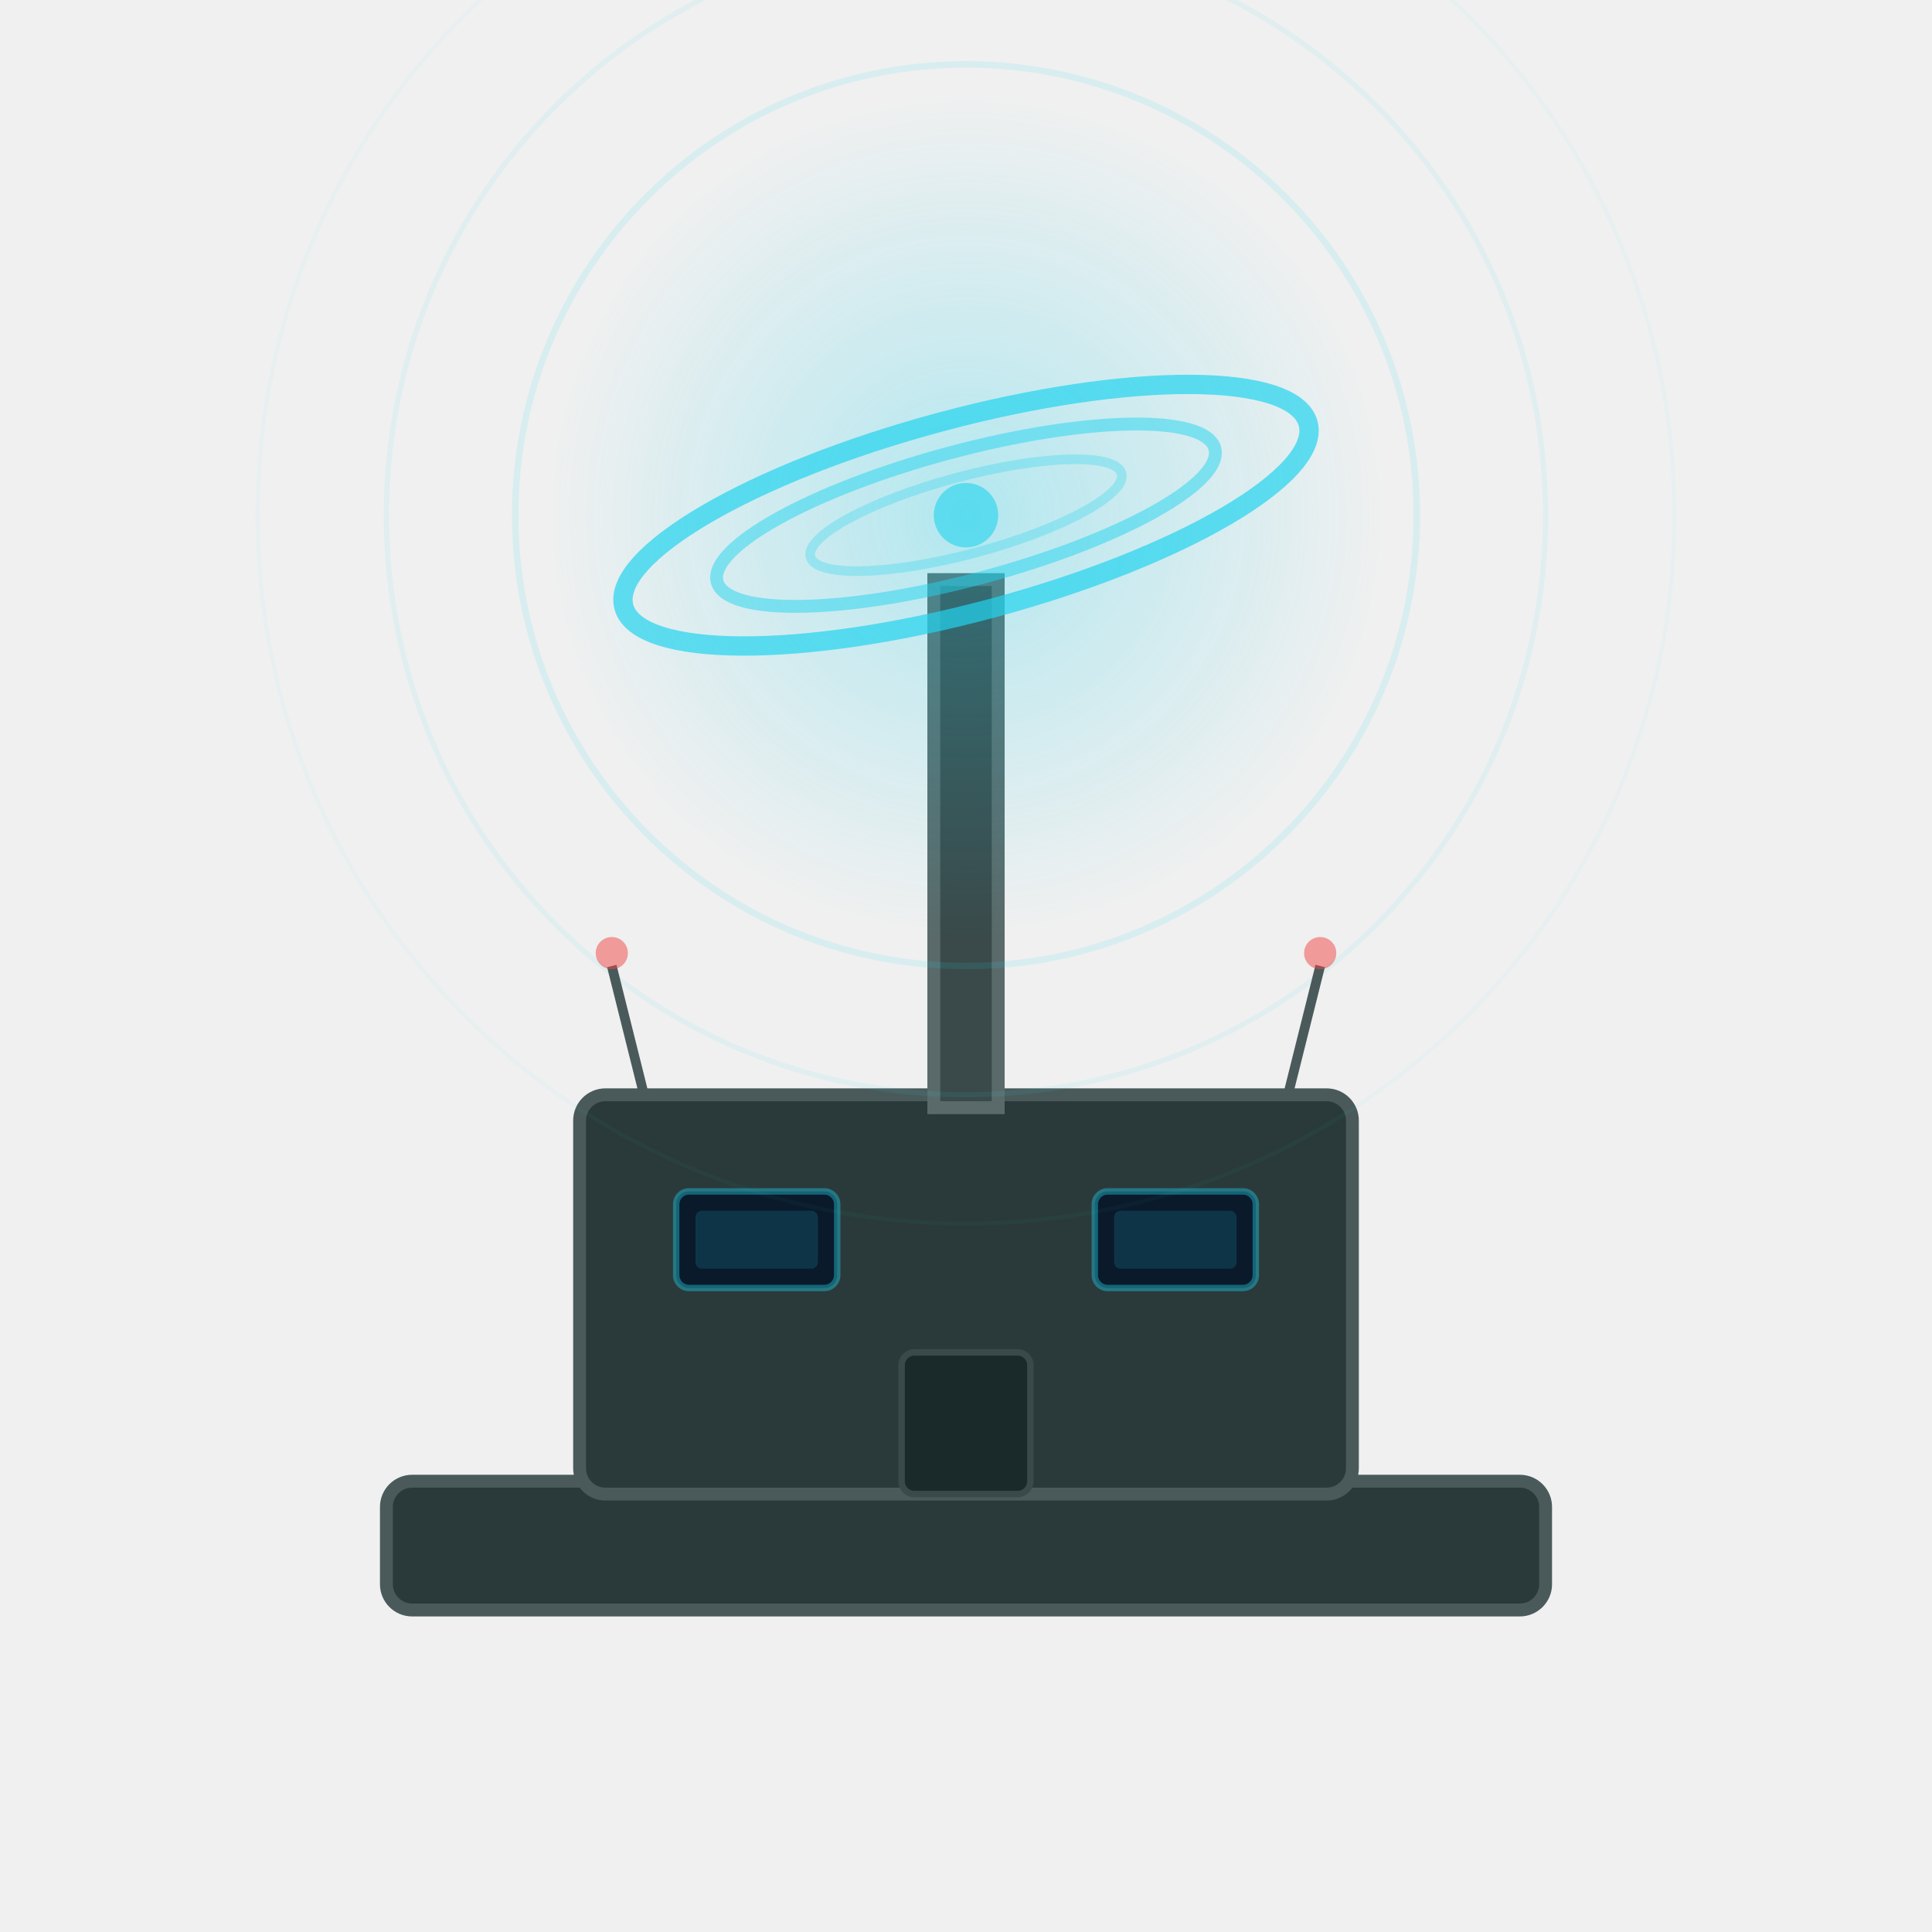
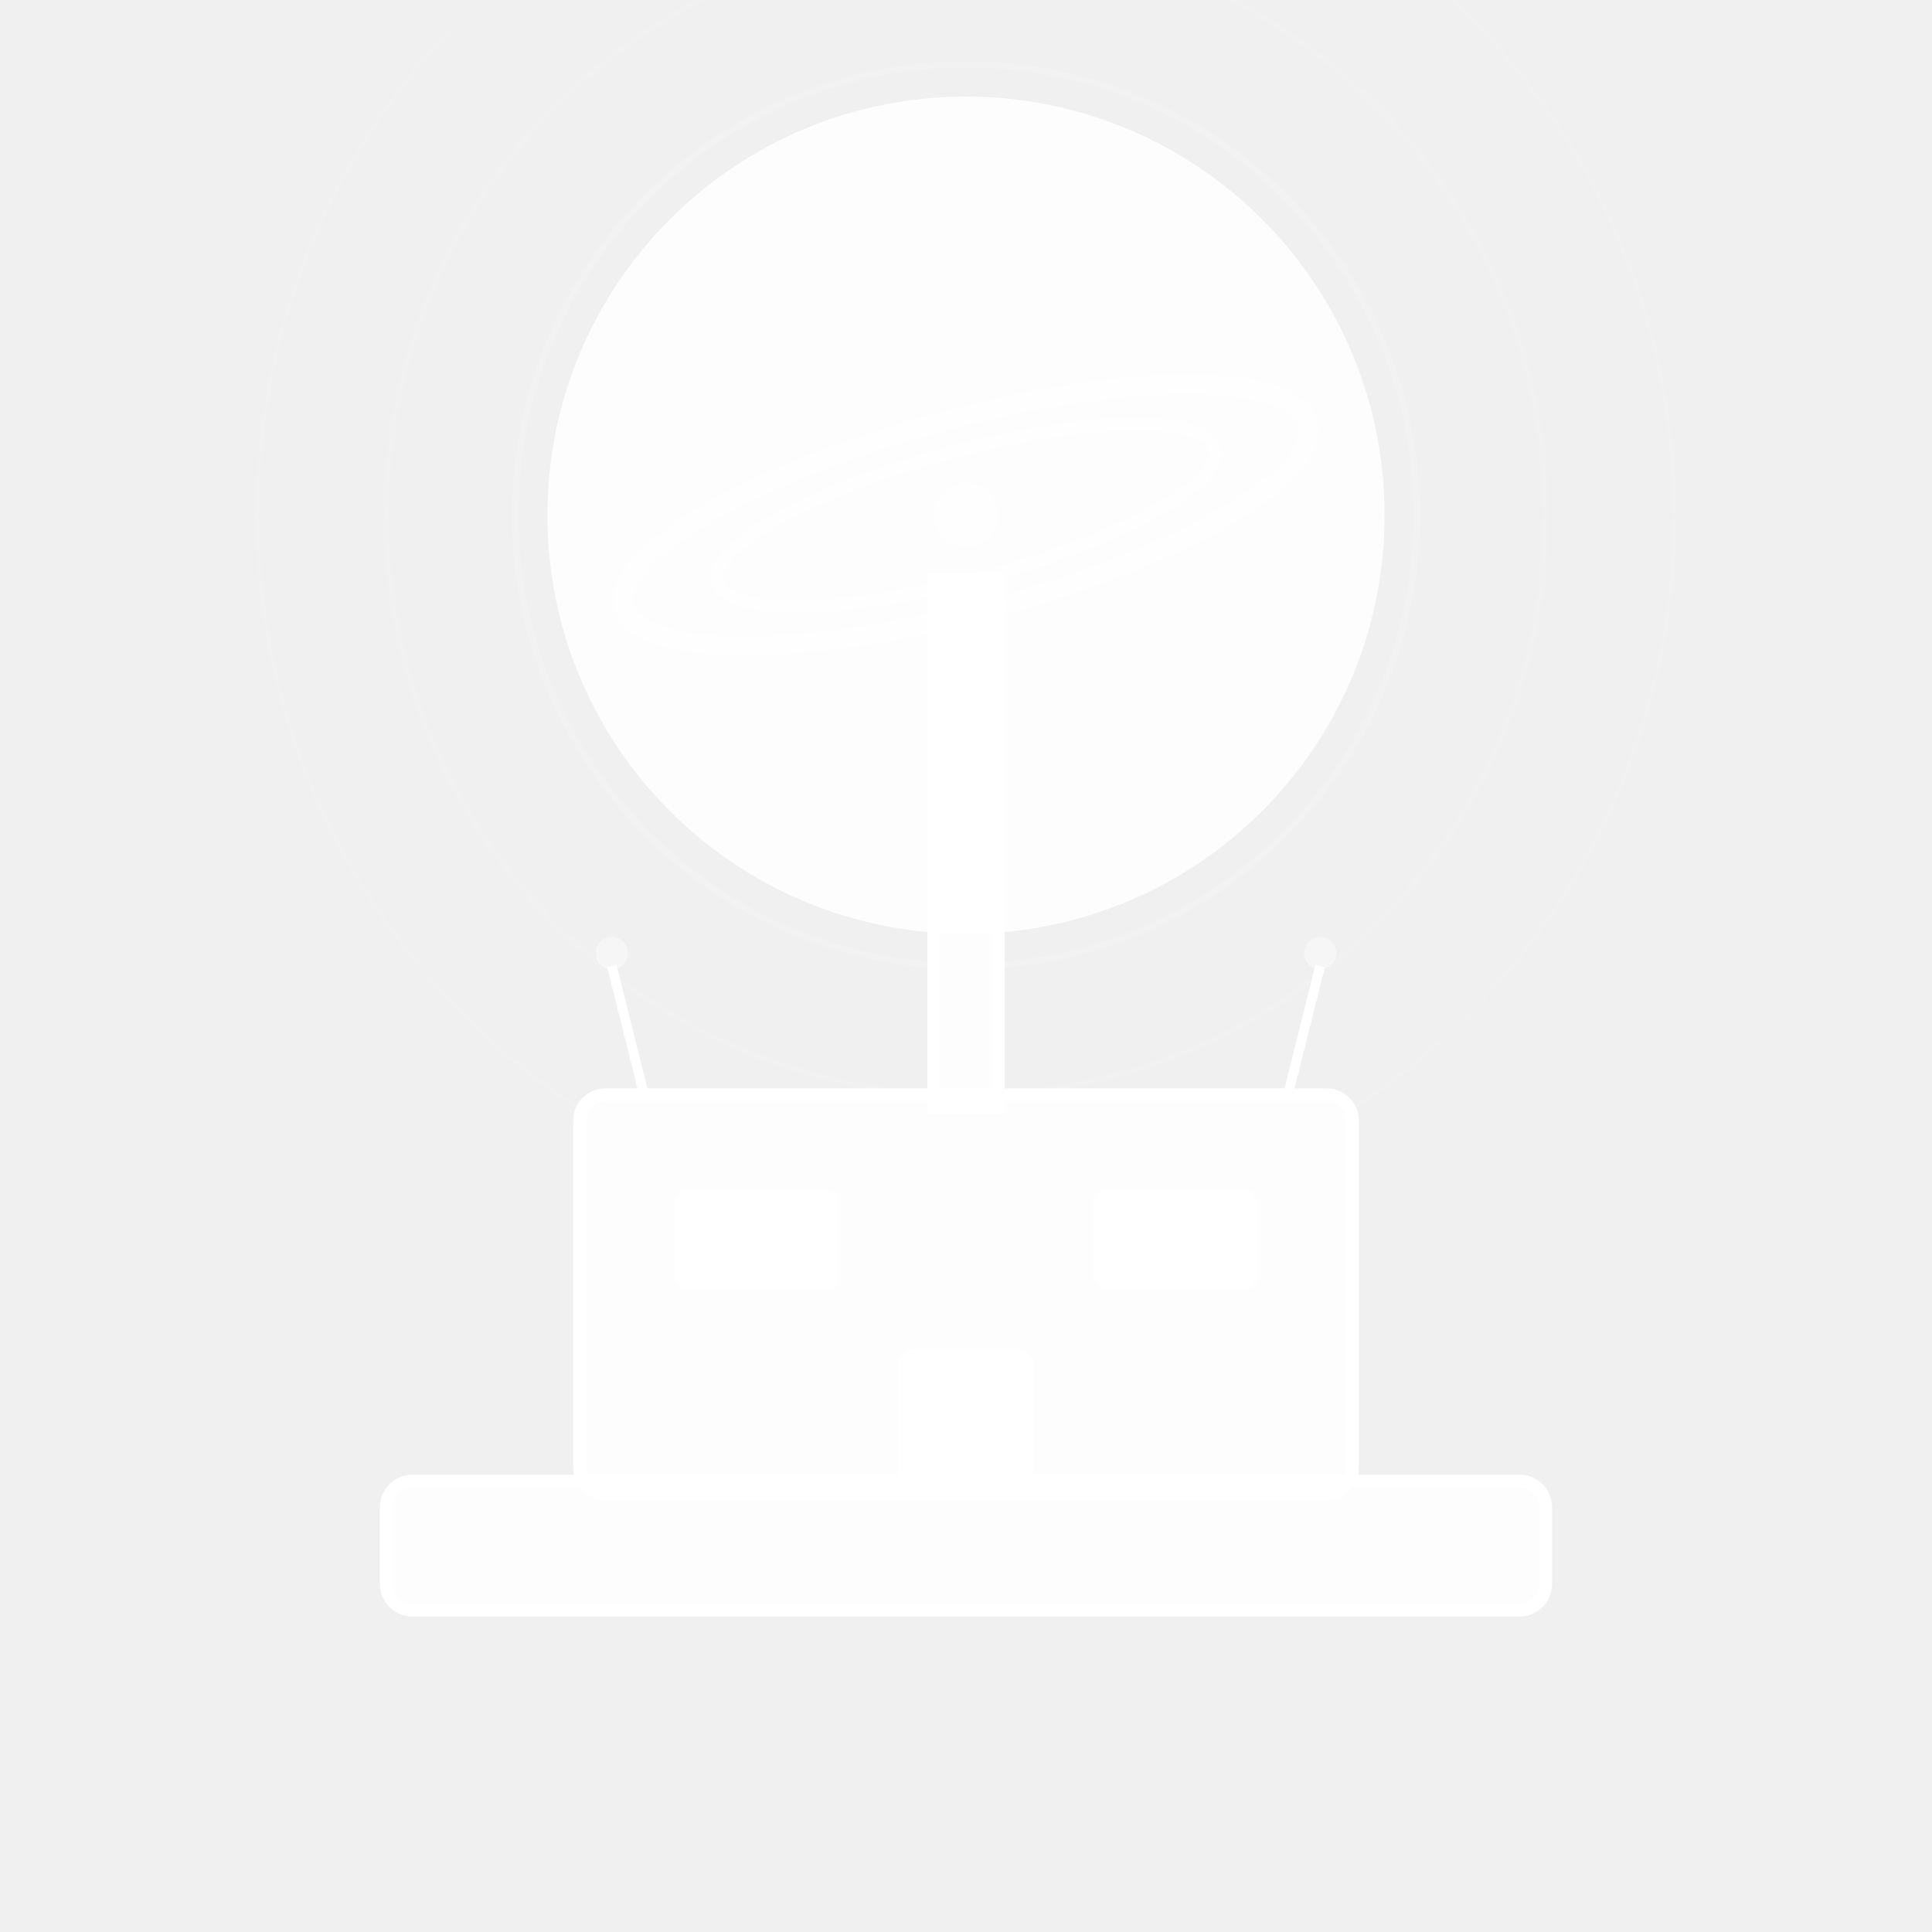
- <svg xmlns="http://www.w3.org/2000/svg" viewBox="0 0 300 300">
-   <defs>
-     <radialGradient id="rg" cx="0.5" cy="0.5" r="0.5">
-       <stop offset="0%" stop-color="#22d3ee" stop-opacity="0.3" />
-       <stop offset="100%" stop-color="#22d3ee" stop-opacity="0" />
-     </radialGradient>
-   </defs>
-   <rect x="60" y="230" width="180" height="20" rx="4" fill="#2a3a3a" stroke="#4a5a5a" stroke-width="2" />
-   <rect x="90" y="170" width="120" height="62" rx="4" fill="#2a3a3a" stroke="#4a5a5a" stroke-width="2" />
-   <rect x="105" y="185" width="25" height="15" rx="2" fill="#0a1a2a" stroke="#22d3ee" stroke-width="1" stroke-opacity="0.4" />
-   <rect x="170" y="185" width="25" height="15" rx="2" fill="#0a1a2a" stroke="#22d3ee" stroke-width="1" stroke-opacity="0.4" />
-   <rect x="108" y="188" width="19" height="9" rx="1" fill="#22d3ee" opacity="0.15" />
-   <rect x="173" y="188" width="19" height="9" rx="1" fill="#22d3ee" opacity="0.15" />
-   <rect x="145" y="90" width="10" height="82" fill="#3a4a4a" stroke="#5a6a6a" stroke-width="2" />
-   <ellipse cx="150" cy="80" rx="55" ry="15" fill="none" stroke="#22d3ee" stroke-width="3" opacity="0.7" transform="rotate(-15, 150, 80)" />
-   <ellipse cx="150" cy="80" rx="40" ry="10" fill="none" stroke="#22d3ee" stroke-width="2" opacity="0.5" transform="rotate(-15, 150, 80)" />
-   <ellipse cx="150" cy="80" rx="25" ry="6" fill="none" stroke="#22d3ee" stroke-width="1.5" opacity="0.3" transform="rotate(-15, 150, 80)" />
-   <circle cx="150" cy="80" r="5" fill="#22d3ee" opacity="0.6" />
-   <circle cx="150" cy="80" r="70" fill="none" stroke="#22d3ee" stroke-width="1" opacity="0.12" />
-   <circle cx="150" cy="80" r="90" fill="none" stroke="#22d3ee" stroke-width="0.8" opacity="0.08" />
-   <circle cx="150" cy="80" r="110" fill="none" stroke="#22d3ee" stroke-width="0.6" opacity="0.04" />
-   <ellipse cx="150" cy="80" rx="65" ry="65" fill="url(#rg)" />
-   <rect x="140" y="210" width="20" height="22" rx="2" fill="#1a2a2a" stroke="#3a4a4a" stroke-width="1" />
-   <line x1="100" y1="170" x2="95" y2="150" stroke="#4a5a5a" stroke-width="1.5" />
-   <line x1="200" y1="170" x2="205" y2="150" stroke="#4a5a5a" stroke-width="1.5" />
-   <circle cx="95" cy="148" r="2.5" fill="#ef4444" opacity="0.5" />
-   <circle cx="205" cy="148" r="2.5" fill="#ef4444" opacity="0.5" />
+ <svg xmlns="http://www.w3.org/2000/svg" viewBox="0 0 300 300" fill-opacity="0.85">
+   <rect x="60" y="230" width="180" height="20" rx="4" fill="#ffffff" stroke="#ffffff" stroke-width="2" />
+   <rect x="90" y="170" width="120" height="62" rx="4" fill="#ffffff" stroke="#ffffff" stroke-width="2" />
+   <rect x="105" y="185" width="25" height="15" rx="2" fill="#ffffff" stroke="#ffffff" stroke-width="1" stroke-opacity="0.4" />
+   <rect x="170" y="185" width="25" height="15" rx="2" fill="#ffffff" stroke="#ffffff" stroke-width="1" stroke-opacity="0.4" />
+   <rect x="108" y="188" width="19" height="9" rx="1" fill="#ffffff" opacity="0.15" />
+   <rect x="173" y="188" width="19" height="9" rx="1" fill="#ffffff" opacity="0.15" />
+   <rect x="145" y="90" width="10" height="82" fill="#ffffff" stroke="#ffffff" stroke-width="2" />
+   <ellipse cx="150" cy="80" rx="55" ry="15" fill="none" stroke="#ffffff" stroke-width="3" opacity="0.7" transform="rotate(-15, 150, 80)" />
+   <ellipse cx="150" cy="80" rx="40" ry="10" fill="none" stroke="#ffffff" stroke-width="2" opacity="0.5" transform="rotate(-15, 150, 80)" />
+   <ellipse cx="150" cy="80" rx="25" ry="6" fill="none" stroke="#ffffff" stroke-width="1.5" opacity="0.3" transform="rotate(-15, 150, 80)" />
+   <circle cx="150" cy="80" r="5" fill="#ffffff" opacity="0.6" />
+   <circle cx="150" cy="80" r="70" fill="none" stroke="#ffffff" stroke-width="1" opacity="0.12" />
+   <circle cx="150" cy="80" r="90" fill="none" stroke="#ffffff" stroke-width="0.8" opacity="0.08" />
+   <circle cx="150" cy="80" r="110" fill="none" stroke="#ffffff" stroke-width="0.6" opacity="0.04" />
+   <ellipse cx="150" cy="80" rx="65" ry="65" fill="#ffffff" />
+   <rect x="140" y="210" width="20" height="22" rx="2" fill="#ffffff" stroke="#ffffff" stroke-width="1" />
+   <line x1="100" y1="170" x2="95" y2="150" stroke="#ffffff" stroke-width="1.5" />
+   <line x1="200" y1="170" x2="205" y2="150" stroke="#ffffff" stroke-width="1.5" />
+   <circle cx="95" cy="148" r="2.5" fill="#ffffff" opacity="0.5" />
+   <circle cx="205" cy="148" r="2.5" fill="#ffffff" opacity="0.5" />
</svg>
